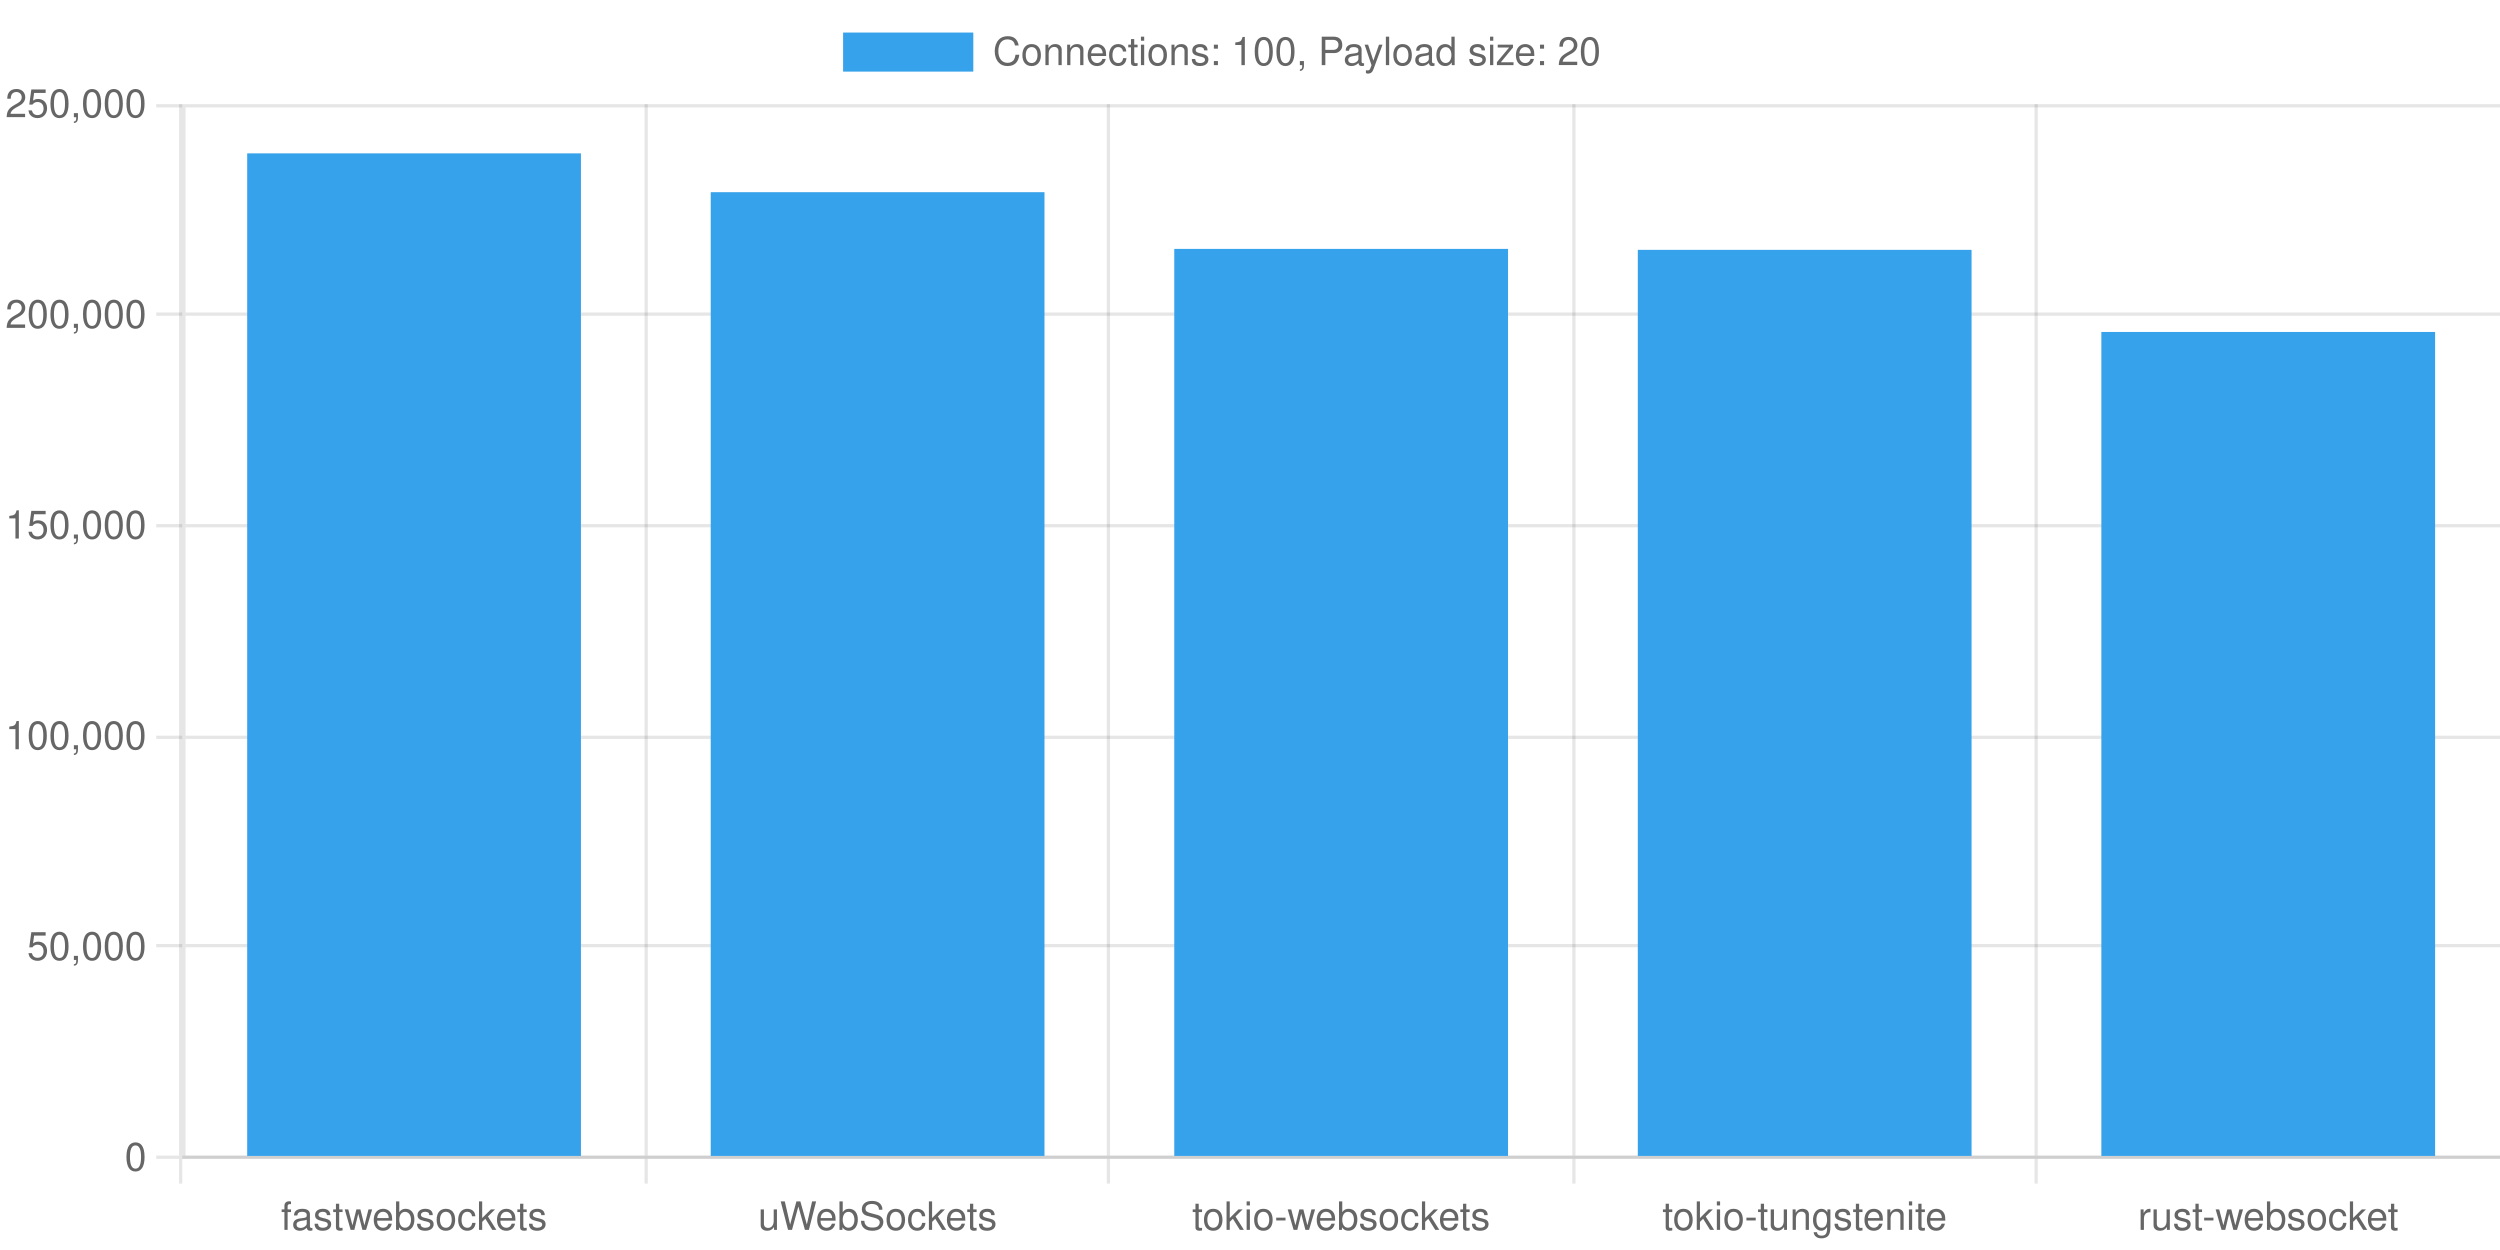
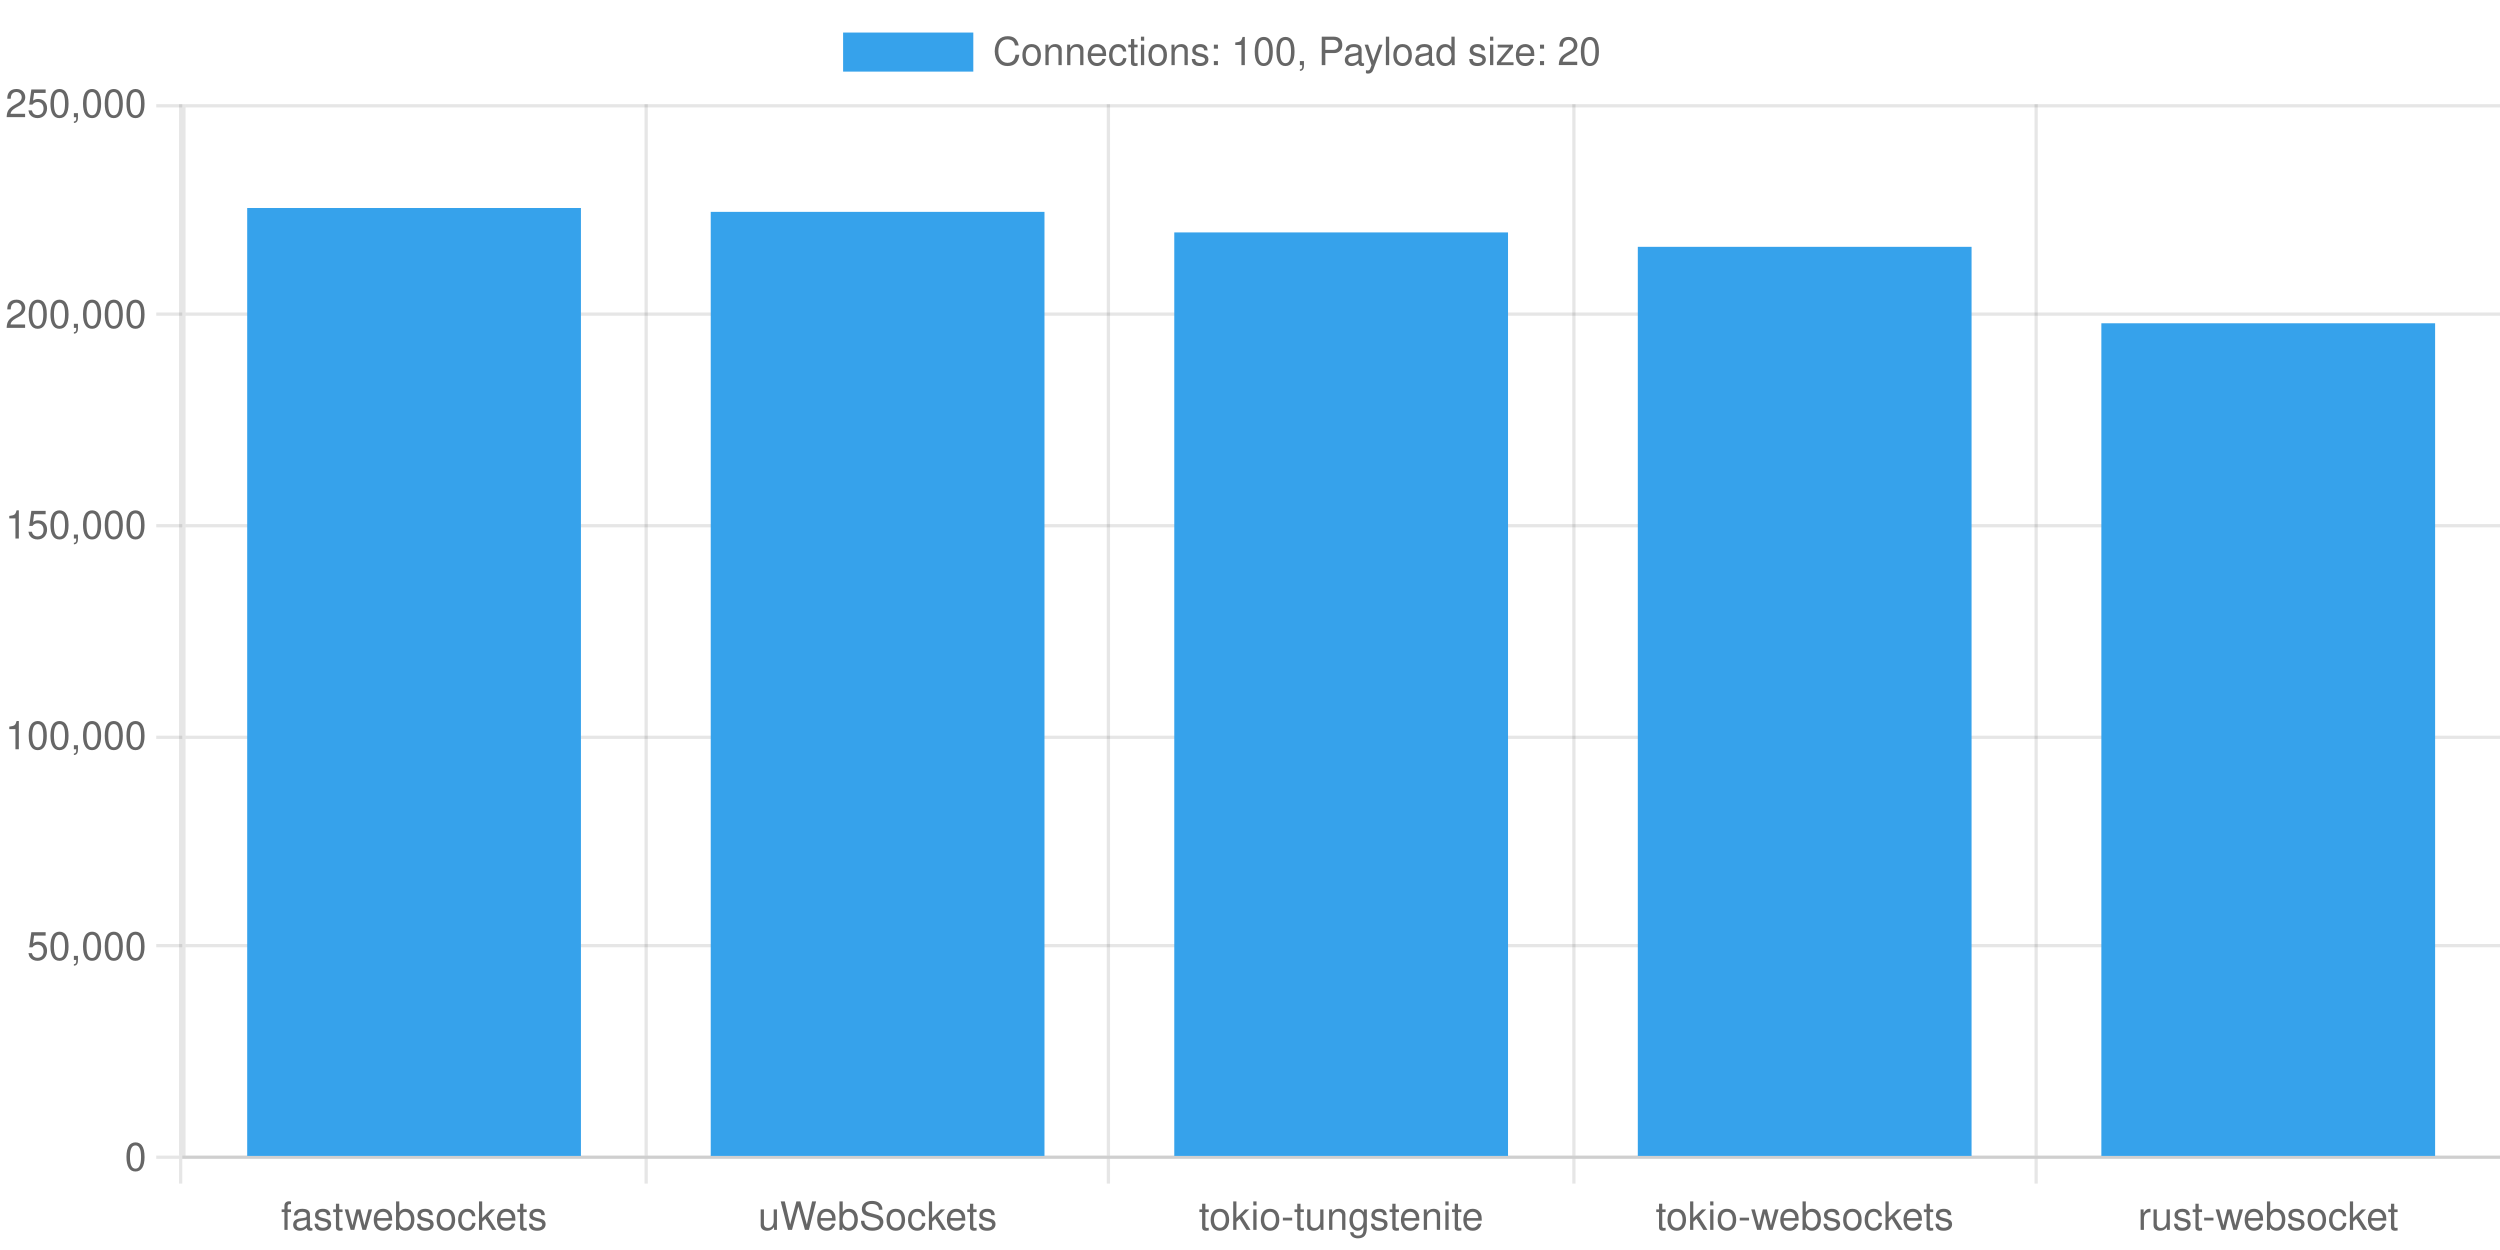
<svg xmlns="http://www.w3.org/2000/svg" version="1.1" width="768px" height="384px" viewBox="0 0 768 384">
  <defs>
    <clipPath id="clip-1" fill-rule="nonzero">
      <path d="M 0,0 L 0,32 768,32 768,0 Z" />
    </clipPath>
    <clipPath id="clip-2" fill-rule="nonzero">
      <path d="M 0,355.6 L 0,384 768,384 768,355.6 Z" />
    </clipPath>
    <clipPath id="clip-3" fill-rule="nonzero">
      <path d="M 0,0 L 0,384 56,384 56,0 Z" />
    </clipPath>
    <clipPath id="clip-4" fill-rule="nonzero">
      <path d="M 56,32 L 56,355.6 768,355.6 768,32 Z" />
    </clipPath>
  </defs>
  <g stroke="none" fill="transparent" fill-rule="nonzero" fill-opacity="1">
    <rect x="0" y="0" width="768" height="384" transform="matrix(1 0 0 1 0 0)" />
  </g>
  <g stroke="rgb(0,0,0)" stroke-width="1" stroke-linecap="butt" stroke-linejoin="miter" stroke-miterlimit="4" stroke-opacity="0.1" fill="none">
    <path d="M 55.5,32 L 55.5,355" />
  </g>
  <g stroke="rgb(0,0,0)" stroke-width="1" stroke-linecap="butt" stroke-linejoin="miter" stroke-miterlimit="4" stroke-opacity="0.1" fill="none">
    <path d="M 55.5,356 L 55.5,363.6" />
  </g>
  <g stroke="rgb(0,0,0)" stroke-width="1" stroke-linecap="butt" stroke-linejoin="miter" stroke-miterlimit="4" stroke-opacity="0.1" fill="none">
    <path d="M 198.5,32 L 198.5,355" />
  </g>
  <g stroke="rgb(0,0,0)" stroke-width="1" stroke-linecap="butt" stroke-linejoin="miter" stroke-miterlimit="4" stroke-opacity="0.1" fill="none">
    <path d="M 198.5,356 L 198.5,363.6" />
  </g>
  <g stroke="rgb(0,0,0)" stroke-width="1" stroke-linecap="butt" stroke-linejoin="miter" stroke-miterlimit="4" stroke-opacity="0.1" fill="none">
    <path d="M 340.5,32 L 340.5,355" />
  </g>
  <g stroke="rgb(0,0,0)" stroke-width="1" stroke-linecap="butt" stroke-linejoin="miter" stroke-miterlimit="4" stroke-opacity="0.1" fill="none">
    <path d="M 340.5,356 L 340.5,363.6" />
  </g>
  <g stroke="rgb(0,0,0)" stroke-width="1" stroke-linecap="butt" stroke-linejoin="miter" stroke-miterlimit="4" stroke-opacity="0.1" fill="none">
    <path d="M 483.5,32 L 483.5,355" />
  </g>
  <g stroke="rgb(0,0,0)" stroke-width="1" stroke-linecap="butt" stroke-linejoin="miter" stroke-miterlimit="4" stroke-opacity="0.1" fill="none">
    <path d="M 483.5,356 L 483.5,363.6" />
  </g>
  <g stroke="rgb(0,0,0)" stroke-width="1" stroke-linecap="butt" stroke-linejoin="miter" stroke-miterlimit="4" stroke-opacity="0.1" fill="none">
    <path d="M 625.5,32 L 625.5,355" />
  </g>
  <g stroke="rgb(0,0,0)" stroke-width="1" stroke-linecap="butt" stroke-linejoin="miter" stroke-miterlimit="4" stroke-opacity="0.1" fill="none">
    <path d="M 625.5,356 L 625.5,363.6" />
  </g>
  <g stroke="rgb(0,0,0)" stroke-width="1" stroke-linecap="butt" stroke-linejoin="miter" stroke-miterlimit="4" stroke-opacity="0.1" fill="none">
    <path d="M 768.5,32 L 768.5,355" />
  </g>
  <g stroke="rgb(0,0,0)" stroke-width="1" stroke-linecap="butt" stroke-linejoin="miter" stroke-miterlimit="4" stroke-opacity="0.1" fill="none">
    <path d="M 768.5,356 L 768.5,363.6" />
  </g>
  <g stroke="rgb(0,0,0)" stroke-width="1" stroke-linecap="butt" stroke-linejoin="miter" stroke-miterlimit="4" stroke-opacity="0.1" fill="none">
    <path d="M 57,355.5 L 768,355.5" />
  </g>
  <g stroke="rgb(0,0,0)" stroke-width="1" stroke-linecap="butt" stroke-linejoin="miter" stroke-miterlimit="4" stroke-opacity="0.1" fill="none">
    <path d="M 48,355.5 L 56,355.5" />
  </g>
  <g stroke="rgb(0,0,0)" stroke-width="1" stroke-linecap="butt" stroke-linejoin="miter" stroke-miterlimit="4" stroke-opacity="0.1" fill="none">
    <path d="M 57,290.5 L 768,290.5" />
  </g>
  <g stroke="rgb(0,0,0)" stroke-width="1" stroke-linecap="butt" stroke-linejoin="miter" stroke-miterlimit="4" stroke-opacity="0.1" fill="none">
    <path d="M 48,290.5 L 56,290.5" />
  </g>
  <g stroke="rgb(0,0,0)" stroke-width="1" stroke-linecap="butt" stroke-linejoin="miter" stroke-miterlimit="4" stroke-opacity="0.1" fill="none">
    <path d="M 57,226.5 L 768,226.5" />
  </g>
  <g stroke="rgb(0,0,0)" stroke-width="1" stroke-linecap="butt" stroke-linejoin="miter" stroke-miterlimit="4" stroke-opacity="0.1" fill="none">
    <path d="M 48,226.5 L 56,226.5" />
  </g>
  <g stroke="rgb(0,0,0)" stroke-width="1" stroke-linecap="butt" stroke-linejoin="miter" stroke-miterlimit="4" stroke-opacity="0.1" fill="none">
    <path d="M 57,161.5 L 768,161.5" />
  </g>
  <g stroke="rgb(0,0,0)" stroke-width="1" stroke-linecap="butt" stroke-linejoin="miter" stroke-miterlimit="4" stroke-opacity="0.1" fill="none">
    <path d="M 48,161.5 L 56,161.5" />
  </g>
  <g stroke="rgb(0,0,0)" stroke-width="1" stroke-linecap="butt" stroke-linejoin="miter" stroke-miterlimit="4" stroke-opacity="0.1" fill="none">
    <path d="M 57,96.5 L 768,96.5" />
  </g>
  <g stroke="rgb(0,0,0)" stroke-width="1" stroke-linecap="butt" stroke-linejoin="miter" stroke-miterlimit="4" stroke-opacity="0.1" fill="none">
    <path d="M 48,96.5 L 56,96.5" />
  </g>
  <g stroke="rgb(0,0,0)" stroke-width="1" stroke-linecap="butt" stroke-linejoin="miter" stroke-miterlimit="4" stroke-opacity="0.1" fill="none">
    <path d="M 57,32.5 L 768,32.5" />
  </g>
  <g stroke="rgb(0,0,0)" stroke-width="1" stroke-linecap="butt" stroke-linejoin="miter" stroke-miterlimit="4" stroke-opacity="0.1" fill="none">
    <path d="M 48,32.5 L 56,32.5" />
  </g>
  <g stroke="none" fill="rgb(54,162,235)" fill-rule="nonzero" fill-opacity="1" clip-path="url(#clip-1)">
    <path d="M 259,10 L 259,22 299,22 299,10 Z" />
  </g>
  <g stroke="none" fill="#666" fill-rule="nonzero" fill-opacity="1" clip-path="url(#clip-1)">
    <text style="font:normal 12px 'Helvetica Neue', 'Helvetica', 'Arial', sans-serif;" text-anchor="start" dominant-baseline="middle" transform="matrix(1 0 0 1 0 0)">
      <tspan x="305" y="16">Connections: 100, Payload size: 20</tspan>
    </text>
  </g>
  <g stroke="rgb(0,0,0)" stroke-width="1" stroke-linecap="butt" stroke-linejoin="miter" stroke-miterlimit="4" stroke-opacity="0.1" fill="none">
    <path d="M 56,355.5 L 769,355.5" />
  </g>
  <g stroke="none" fill="#666" fill-rule="nonzero" fill-opacity="1" clip-path="url(#clip-2)">
    <text style="font:normal 12px 'Helvetica Neue', 'Helvetica', 'Arial', sans-serif;" text-anchor="middle" dominant-baseline="middle" transform="matrix(1 0 0 1 127.2 366.6)">
      <tspan x="0" y="7.2">fastwebsockets</tspan>
    </text>
  </g>
  <g stroke="none" fill="#666" fill-rule="nonzero" fill-opacity="1" clip-path="url(#clip-2)">
    <text style="font:normal 12px 'Helvetica Neue', 'Helvetica', 'Arial', sans-serif;" text-anchor="middle" dominant-baseline="middle" transform="matrix(1 0 0 1 269.6 366.6)">
      <tspan x="0" y="7.2">uWebSockets</tspan>
    </text>
  </g>
  <g stroke="none" fill="#666" fill-rule="nonzero" fill-opacity="1" clip-path="url(#clip-2)">
    <text style="font:normal 12px 'Helvetica Neue', 'Helvetica', 'Arial', sans-serif;" text-anchor="middle" dominant-baseline="middle" transform="matrix(1 0 0 1 412 366.6)">
-       <tspan x="0" y="7.2">tokio-websockets</tspan>
+       <tspan x="0" y="7.2">tokio-tungstenite</tspan>
    </text>
  </g>
  <g stroke="none" fill="#666" fill-rule="nonzero" fill-opacity="1" clip-path="url(#clip-2)">
    <text style="font:normal 12px 'Helvetica Neue', 'Helvetica', 'Arial', sans-serif;" text-anchor="middle" dominant-baseline="middle" transform="matrix(1 0 0 1 554.4 366.6)">
-       <tspan x="0" y="7.2">tokio-tungstenite</tspan>
+       <tspan x="0" y="7.2">tokio-websockets</tspan>
    </text>
  </g>
  <g stroke="none" fill="#666" fill-rule="nonzero" fill-opacity="1" clip-path="url(#clip-2)">
    <text style="font:normal 12px 'Helvetica Neue', 'Helvetica', 'Arial', sans-serif;" text-anchor="middle" dominant-baseline="middle" transform="matrix(1 0 0 1 696.8 366.6)">
      <tspan x="0" y="7.2">rust-websocket</tspan>
    </text>
  </g>
  <g stroke="rgb(0,0,0)" stroke-width="1" stroke-linecap="butt" stroke-linejoin="miter" stroke-miterlimit="4" stroke-opacity="0.1" fill="none">
    <path d="M 56.5,32 L 56.5,356" />
  </g>
  <g stroke="none" fill="#666" fill-rule="nonzero" fill-opacity="1" clip-path="url(#clip-3)">
    <text style="font:normal 12px 'Helvetica Neue', 'Helvetica', 'Arial', sans-serif;" text-anchor="end" dominant-baseline="middle" transform="matrix(1 0 0 1 45 355.6)">
      <tspan x="0" y="0">0</tspan>
    </text>
  </g>
  <g stroke="none" fill="#666" fill-rule="nonzero" fill-opacity="1" clip-path="url(#clip-3)">
    <text style="font:normal 12px 'Helvetica Neue', 'Helvetica', 'Arial', sans-serif;" text-anchor="end" dominant-baseline="middle" transform="matrix(1 0 0 1 45 290.88)">
      <tspan x="0" y="0">50,000</tspan>
    </text>
  </g>
  <g stroke="none" fill="#666" fill-rule="nonzero" fill-opacity="1" clip-path="url(#clip-3)">
    <text style="font:normal 12px 'Helvetica Neue', 'Helvetica', 'Arial', sans-serif;" text-anchor="end" dominant-baseline="middle" transform="matrix(1 0 0 1 45 226.16)">
      <tspan x="0" y="0">100,000</tspan>
    </text>
  </g>
  <g stroke="none" fill="#666" fill-rule="nonzero" fill-opacity="1" clip-path="url(#clip-3)">
    <text style="font:normal 12px 'Helvetica Neue', 'Helvetica', 'Arial', sans-serif;" text-anchor="end" dominant-baseline="middle" transform="matrix(1 0 0 1 45 161.44)">
      <tspan x="0" y="0">150,000</tspan>
    </text>
  </g>
  <g stroke="none" fill="#666" fill-rule="nonzero" fill-opacity="1" clip-path="url(#clip-3)">
    <text style="font:normal 12px 'Helvetica Neue', 'Helvetica', 'Arial', sans-serif;" text-anchor="end" dominant-baseline="middle" transform="matrix(1 0 0 1 45 96.72)">
      <tspan x="0" y="0">200,000</tspan>
    </text>
  </g>
  <g stroke="none" fill="#666" fill-rule="nonzero" fill-opacity="1" clip-path="url(#clip-3)">
    <text style="font:normal 12px 'Helvetica Neue', 'Helvetica', 'Arial', sans-serif;" text-anchor="end" dominant-baseline="middle" transform="matrix(1 0 0 1 45 32)">
      <tspan x="0" y="0">250,000</tspan>
    </text>
  </g>
  <g stroke="none" fill="rgb(54,162,235)" fill-rule="nonzero" fill-opacity="1" clip-path="url(#clip-4)">
-     <path d="M 75.936,47.116 L 75.936,355.1 178.464,355.1 178.464,47.116 Z" />
+     <path d="M 75.936,63.896 L 75.936,355.1 178.464,355.1 178.464,63.896 Z" />
  </g>
  <g stroke="none" fill="rgb(54,162,235)" fill-rule="nonzero" fill-opacity="1" clip-path="url(#clip-4)">
-     <path d="M 218.336,59.041 L 218.336,355.1 320.864,355.1 320.864,59.041 Z" />
+     <path d="M 218.336,65.086 L 218.336,355.1 320.864,355.1 320.864,65.086 Z" />
  </g>
  <g stroke="none" fill="rgb(54,162,235)" fill-rule="nonzero" fill-opacity="1" clip-path="url(#clip-4)">
-     <path d="M 360.736,76.46 L 360.736,355.1 463.264,355.1 463.264,76.46 Z" />
+     <path d="M 360.736,71.4 L 360.736,355.1 463.264,355.1 463.264,71.4 Z" />
  </g>
  <g stroke="none" fill="rgb(54,162,235)" fill-rule="nonzero" fill-opacity="1" clip-path="url(#clip-4)">
-     <path d="M 503.136,76.756 L 503.136,355.1 605.664,355.1 605.664,76.756 Z" />
+     <path d="M 503.136,75.827 L 503.136,355.1 605.664,355.1 605.664,75.827 Z" />
  </g>
  <g stroke="none" fill="rgb(54,162,235)" fill-rule="nonzero" fill-opacity="1" clip-path="url(#clip-4)">
-     <path d="M 645.536,101.979 L 645.536,355.1 748.064,355.1 748.064,101.979 Z" />
+     <path d="M 645.536,99.311 L 645.536,355.1 748.064,355.1 748.064,99.311 Z" />
  </g>
</svg>
